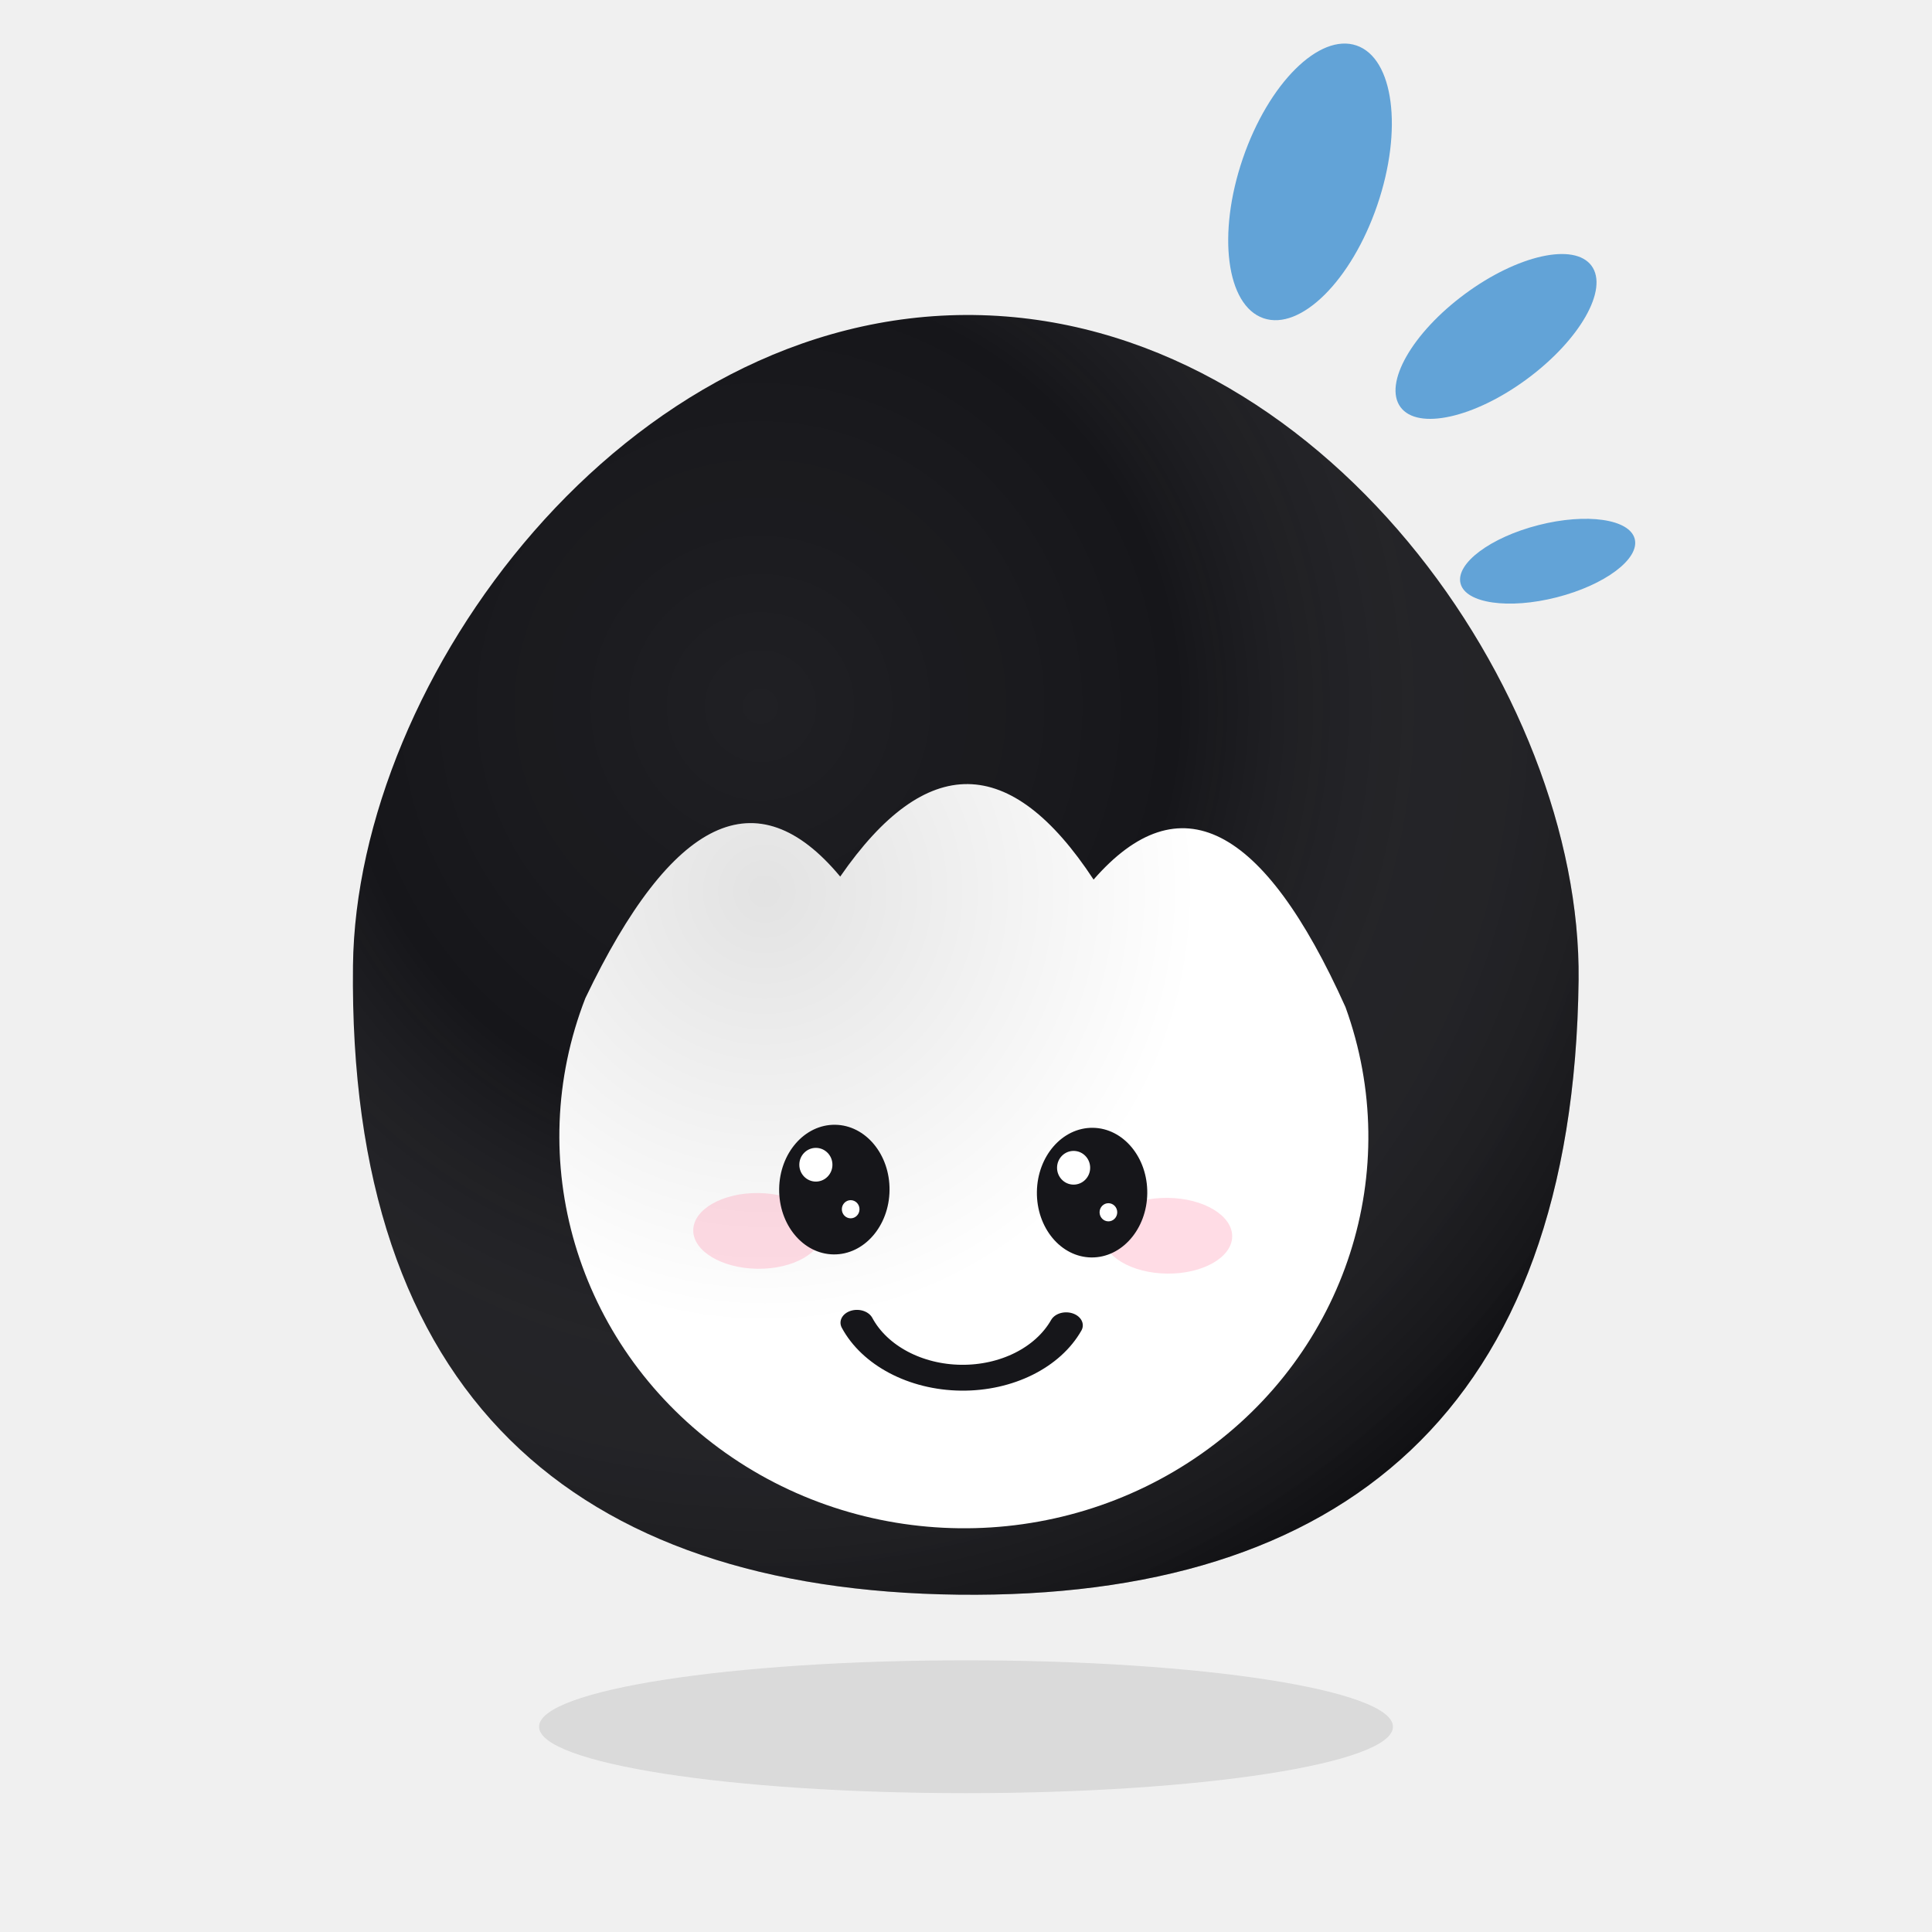
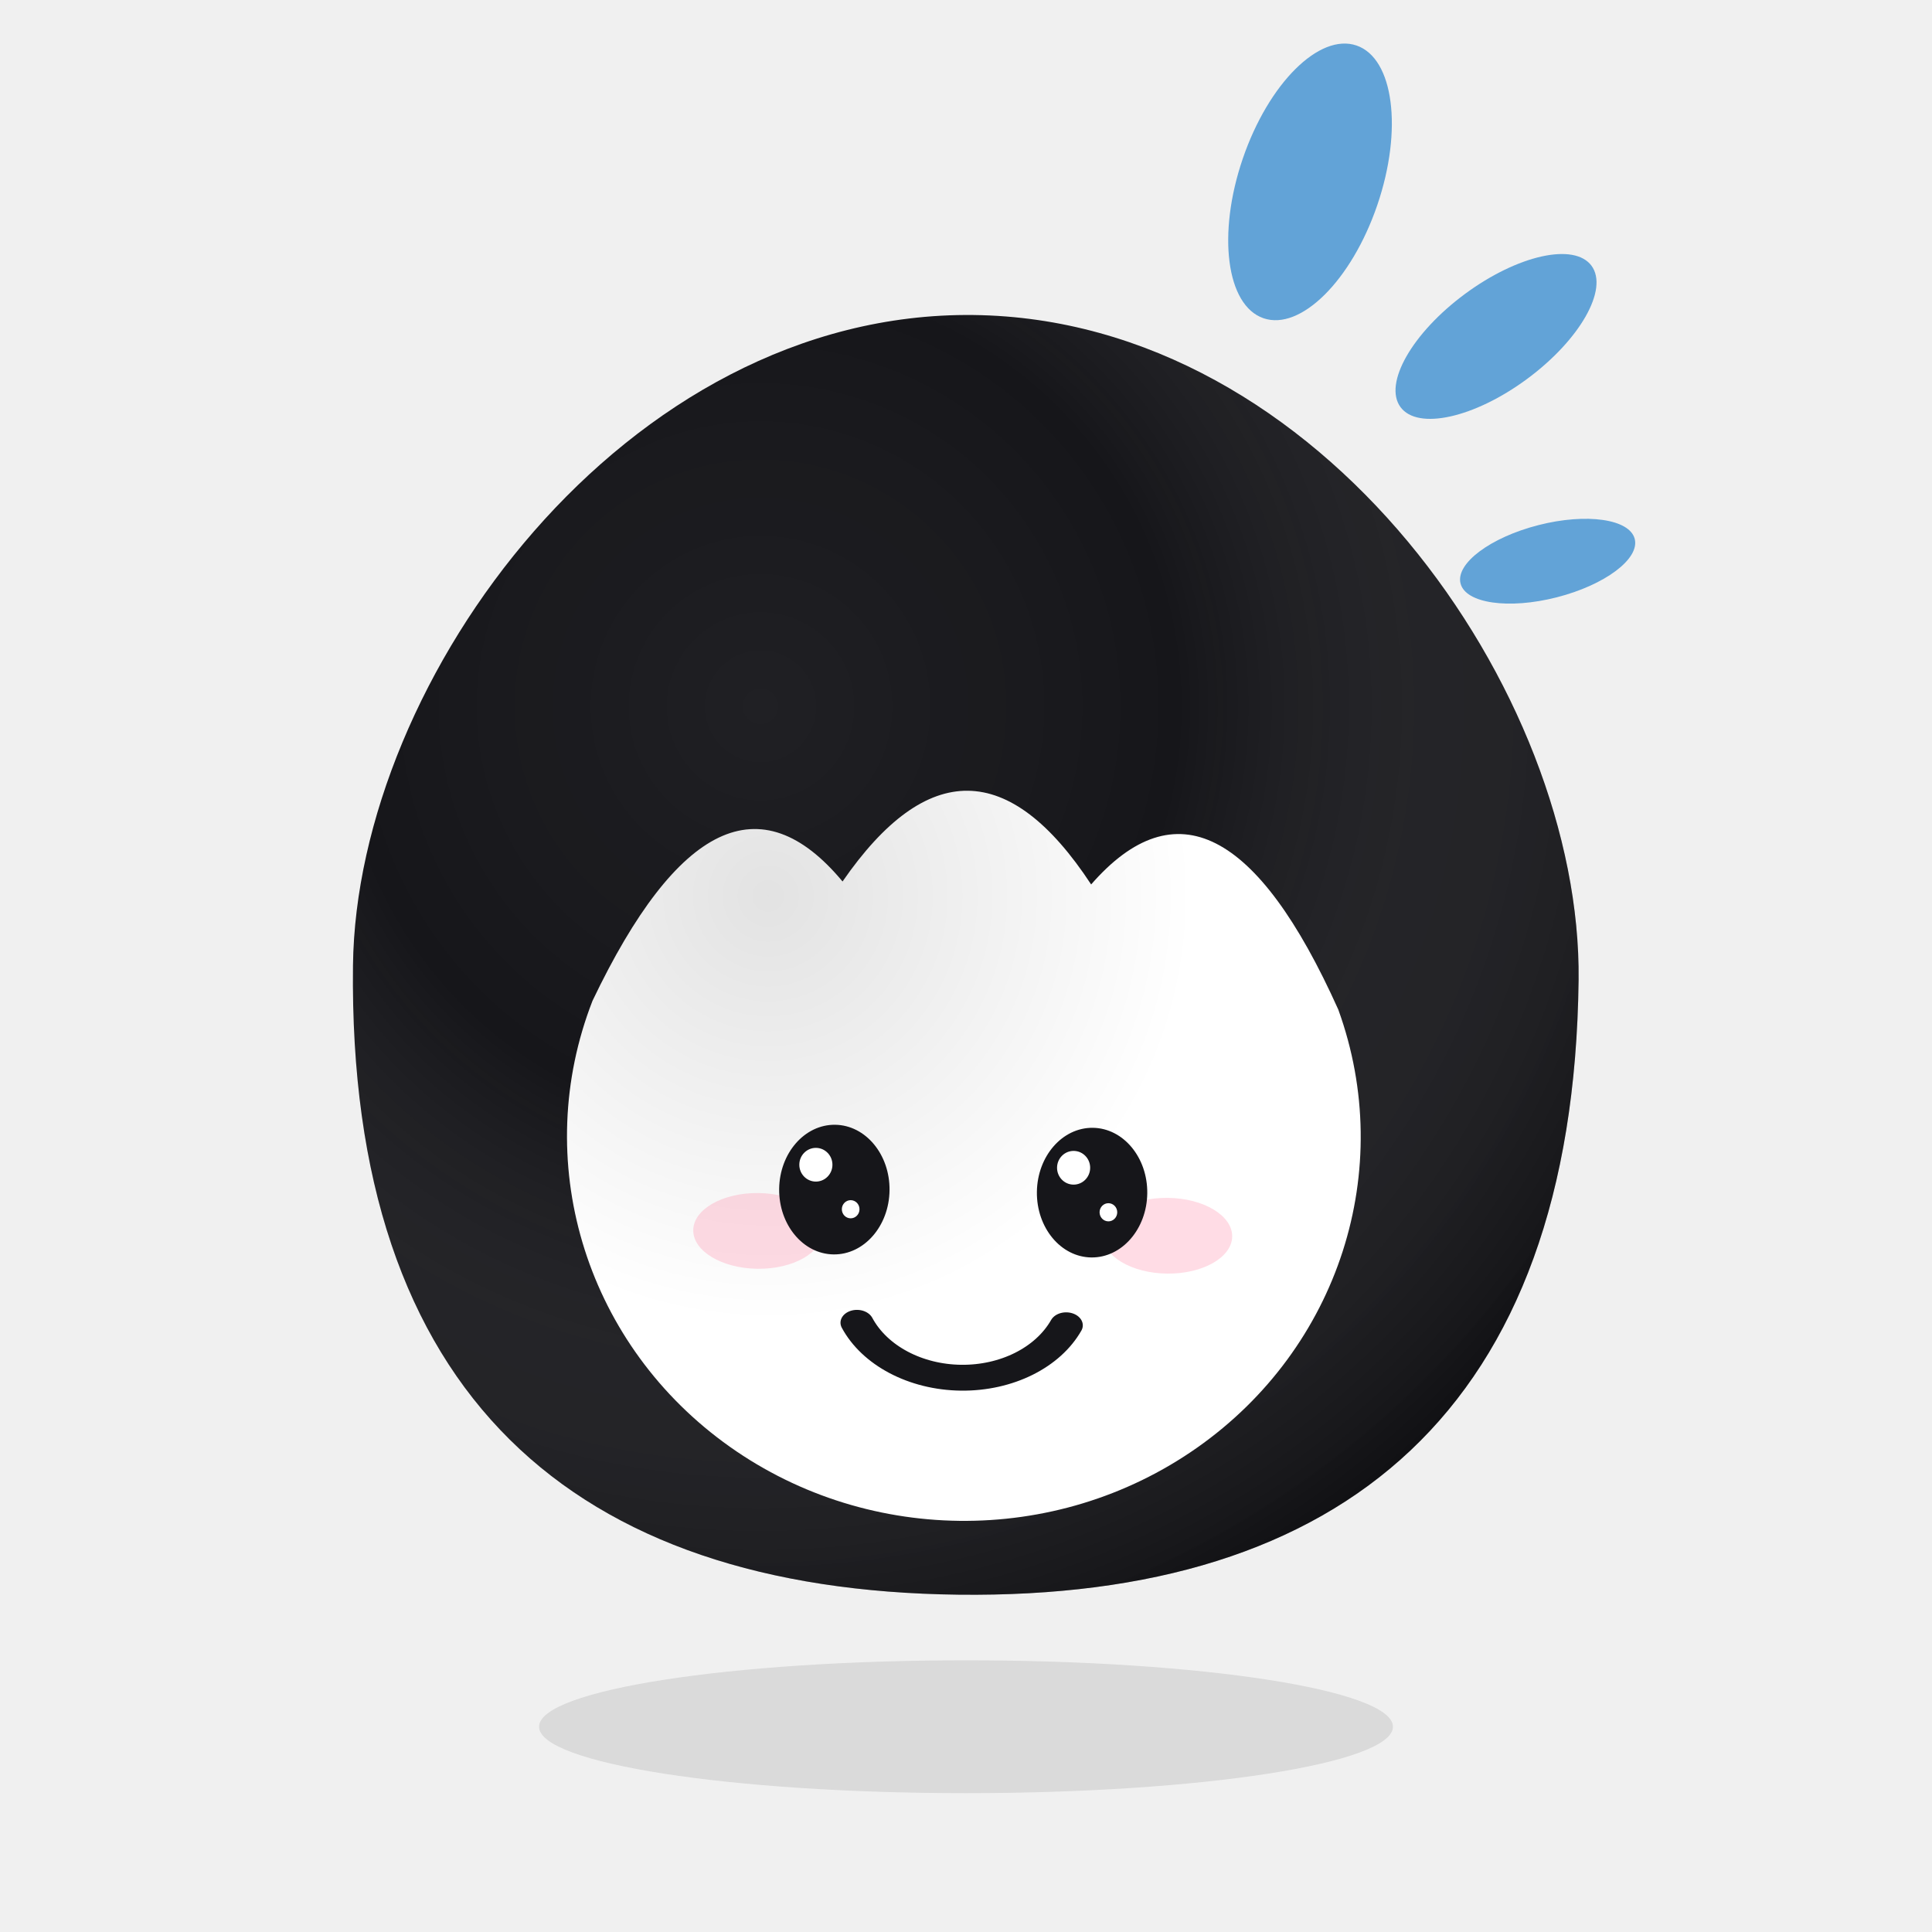
<svg xmlns="http://www.w3.org/2000/svg" width="320" height="320" viewBox="0 0 320 320">
  <defs>
    <radialGradient id="bg0" gradientUnits="userSpaceOnUse" cx="-34" cy="-40" r="162" fx="-34" fy="-40">
      <stop offset="0" stop-color="rgba(255,255,255,0.043)" />
      <stop offset="0.42" stop-color="rgba(255,255,255,0)" />
      <stop offset="1" stop-color="rgba(0,0,0,0.272)" />
    </radialGradient>
    <clipPath id="bc1">
      <path d="M0 -102.44C55.94 -102.44 98.5 -43.025 98.5 2.868C98.5 71.708 61.733 102.44 0 102.44C-61.733 102.44 -98.5 71.708 -98.5 2.868C-98.5 -43.025 -55.94 -102.44 0 -102.44Z" transform="matrix(1.015 0.012 -0.012 1.019 160 158.153)" />
    </clipPath>
    <clipPath id="bc2">
-       <path d="M62.02 7.767C71.993 34.198 62.802 63.809 39.412 80.606C16.023 97.402 -16.023 97.402 -39.412 80.606C-62.802 63.809 -71.993 34.198 -62.02 7.767Q-41.346 -36.652 -20.673 -12.476Q0 -43.033 20.673 -12.476Q41.346 -36.652 62.02 7.767Z" transform="matrix(1.015 0.012 -0.012 1.019 160 158.153)" />
+       <path d="M60.848 8.179C70.633 34.11 61.616 63.162 38.668 79.641C15.72 96.12 -15.72 96.12 -38.668 79.641C-61.616 63.162 -70.633 34.11 -60.848 8.179Q-40.565 -35.402 -20.283 -11.682Q0 -41.662 20.283 -11.682Q40.565 -35.402 60.848 8.179Z" transform="matrix(1.015 0.012 -0.012 1.019 160 158.153)" />
    </clipPath>
-     <radialGradient id="bg1" gradientUnits="userSpaceOnUse" cx="-33" cy="-9.929" r="117.774" fx="-33" fy="-9.929">
+     <radialGradient id="bg1" gradientUnits="userSpaceOnUse" cx="-32.377" cy="-9.184" r="115.549" fx="-32.377" fy="-9.184">
      <stop offset="0" stop-color="rgba(0,0,0,0.112)" />
      <stop offset="0.6" stop-color="rgba(0,0,0,0)" />
    </radialGradient>
    <clipPath id="bc3">
-       <path d="M62.02 7.767C71.993 34.198 62.802 63.809 39.412 80.606C16.023 97.402 -16.023 97.402 -39.412 80.606C-62.802 63.809 -71.993 34.198 -62.02 7.767Q-41.346 -36.652 -20.673 -12.476Q0 -43.033 20.673 -12.476Q41.346 -36.652 62.02 7.767Z" transform="matrix(1.015 0.012 -0.012 1.019 160 158.153)" />
+       <path d="M60.848 8.179C70.633 34.11 61.616 63.162 38.668 79.641C15.72 96.12 -15.72 96.12 -38.668 79.641C-61.616 63.162 -70.633 34.11 -60.848 8.179Q-40.565 -35.402 -20.283 -11.682Q0 -41.662 20.283 -11.682Q40.565 -35.402 60.848 8.179Z" transform="matrix(1.015 0.012 -0.012 1.019 160 158.153)" />
    </clipPath>
    <clipPath id="bc4">
-       <path d="M62.02 7.767C71.993 34.198 62.802 63.809 39.412 80.606C16.023 97.402 -16.023 97.402 -39.412 80.606C-62.802 63.809 -71.993 34.198 -62.02 7.767Q-41.346 -36.652 -20.673 -12.476Q0 -43.033 20.673 -12.476Q41.346 -36.652 62.02 7.767Z" transform="matrix(1.015 0.012 -0.012 1.019 160 158.153)" />
+       <path d="M60.848 8.179C70.633 34.11 61.616 63.162 38.668 79.641C15.72 96.12 -15.72 96.12 -38.668 79.641C-61.616 63.162 -70.633 34.11 -60.848 8.179Q-40.565 -35.402 -20.283 -11.682Q0 -41.662 20.283 -11.682Q40.565 -35.402 60.848 8.179Z" transform="matrix(1.015 0.012 -0.012 1.019 160 158.153)" />
    </clipPath>
  </defs>
  <path d="M70.715 126C70.715 132.075 39.055 137 0 137C-39.055 137 -70.715 132.075 -70.715 126C-70.715 119.925 -39.055 115 0 115C39.055 115 70.715 119.925 70.715 126" fill="rgba(22,22,26,0.13)" fill-opacity="0.8" transform="matrix(1 0 0 1 160 160)" />
  <path d="M0 -104C56.792 -104 100 -43.68 100 2.912C100 72.8 62.674 104 0 104C-62.674 104 -100 72.8 -100 2.912C-100 -43.68 -56.792 -104 0 -104Z" fill="#16161A" transform="matrix(1.015 0.012 -0.012 1.019 160 158.153)" />
  <path d="M0 -104C56.792 -104 100 -43.68 100 2.912C100 72.8 62.674 104 0 104C-62.674 104 -100 72.8 -100 2.912C-100 -43.68 -56.792 -104 0 -104Z" fill="url(#bg0)" transform="matrix(1.015 0.012 -0.012 1.019 160 158.153)" />
  <g clip-path="url(#bc1)">
-     <path d="M62.02 7.767C71.993 34.198 62.802 63.809 39.412 80.606C16.023 97.402 -16.023 97.402 -39.412 80.606C-62.802 63.809 -71.993 34.198 -62.02 7.767Q-41.346 -36.652 -20.673 -12.476Q0 -43.033 20.673 -12.476Q41.346 -36.652 62.02 7.767Z" fill="#FFFFFF" transform="matrix(1.015 0.012 -0.012 1.019 160 158.153)" />
+     <path d="M60.848 8.179C70.633 34.11 61.616 63.162 38.668 79.641C15.72 96.12 -15.72 96.12 -38.668 79.641C-61.616 63.162 -70.633 34.11 -60.848 8.179Q-40.565 -35.402 -20.283 -11.682Q0 -41.662 20.283 -11.682Q40.565 -35.402 60.848 8.179Z" fill="#FFFFFF" transform="matrix(1.015 0.012 -0.012 1.019 160 158.153)" />
    <g clip-path="url(#bc2)">
-       <path d="M62.02 7.767C71.993 34.198 62.802 63.809 39.412 80.606C16.023 97.402 -16.023 97.402 -39.412 80.606C-62.802 63.809 -71.993 34.198 -62.02 7.767Q-41.346 -36.652 -20.673 -12.476Q0 -43.033 20.673 -12.476Q41.346 -36.652 62.02 7.767Z" fill="url(#bg1)" transform="matrix(1.015 0.012 -0.012 1.019 160 158.153)" />
+       <path d="M60.848 8.179C70.633 34.11 61.616 63.162 38.668 79.641C15.72 96.12 -15.72 96.12 -38.668 79.641C-61.616 63.162 -70.633 34.11 -60.848 8.179Q-40.565 -35.402 -20.283 -11.682Q0 -41.662 20.283 -11.682Q40.565 -35.402 60.848 8.179Z" fill="url(#bg1)" transform="matrix(1.015 0.012 -0.012 1.019 160 158.153)" />
    </g>
    <g clip-path="url(#bc3)">
      <path d="M11.5 0C11.5 3.866 6.351 7 0 7C-6.351 7 -11.5 3.866 -11.5 0C-11.5 -3.866 -6.351 -7 0 -7C6.351 -7 11.5 -3.866 11.5 0" fill="rgba(255,138,168,0.42)" fill-opacity="0.7" transform="matrix(0.932 0.011 -0.011 0.896 125.542 203.878)" />
      <path d="M11.5 0C11.5 3.866 6.351 7 0 7C-6.351 7 -11.5 3.866 -11.5 0C-11.5 -3.866 -6.351 -7 0 -7C6.351 -7 11.5 -3.866 11.5 0" fill="rgba(255,138,168,0.42)" fill-opacity="0.7" transform="matrix(0.932 0.011 -0.011 0.896 193.371 204.677)" />
    </g>
    <g clip-path="url(#bc4)">
      <path d="M9.28 0C9.28 6.362 5.125 11.52 0 11.52C-5.125 11.52 -9.28 6.362 -9.28 0C-9.28 -6.362 -5.125 -11.52 0 -11.52C5.125 -11.52 9.28 -6.362 9.28 0" fill="#16161A" transform="matrix(0.985 0.012 -0.011 0.932 138.194 197.034)" />
      <path d="M-0.371 -4.378C-0.371 -2.723 -1.618 -1.382 -3.155 -1.382C-4.693 -1.382 -5.939 -2.723 -5.939 -4.378C-5.939 -6.032 -4.693 -7.373 -3.155 -7.373C-1.618 -7.373 -0.371 -6.032 -0.371 -4.378" fill="#FFFFFF" transform="matrix(0.985 0.012 -0.011 0.932 138.194 197.034)" />
      <path d="M4.269 3.456C4.269 4.347 3.604 5.069 2.784 5.069C1.964 5.069 1.299 4.347 1.299 3.456C1.299 2.565 1.964 1.843 2.784 1.843C3.604 1.843 4.269 2.565 4.269 3.456" fill="#FFFFFF" transform="matrix(0.985 0.012 -0.011 0.932 138.194 197.034)" />
      <path d="M9.28 0C9.28 6.362 5.125 11.52 0 11.52C-5.125 11.52 -9.28 6.362 -9.28 0C-9.28 -6.362 -5.125 -11.52 0 -11.52C5.125 -11.52 9.28 -6.362 9.28 0" fill="#16161A" transform="matrix(0.985 0.012 -0.011 0.932 180.883 197.537)" />
      <path d="M-0.371 -4.378C-0.371 -2.723 -1.618 -1.382 -3.155 -1.382C-4.693 -1.382 -5.939 -2.723 -5.939 -4.378C-5.939 -6.032 -4.693 -7.373 -3.155 -7.373C-1.618 -7.373 -0.371 -6.032 -0.371 -4.378" fill="#FFFFFF" transform="matrix(0.985 0.012 -0.011 0.932 180.883 197.537)" />
      <path d="M4.269 3.456C4.269 4.347 3.604 5.069 2.784 5.069C1.964 5.069 1.299 4.347 1.299 3.456C1.299 2.565 1.964 1.843 2.784 1.843C3.604 1.843 4.269 2.565 4.269 3.456" fill="#FFFFFF" transform="matrix(0.985 0.012 -0.011 0.932 180.883 197.537)" />
      <path d="M17.07 0.187C14.125 6.994 7.417 11.4 0 11.4C-7.417 11.4 -14.125 6.994 -17.07 0.187" fill="none" stroke="#16161A" stroke-width="5.4" stroke-linecap="round" stroke-linejoin="round" transform="matrix(1.015 0.012 -0.009 0.793 159.281 219.153)" />
    </g>
  </g>
  <path d="M11.61 0C11.61 12.939 6.412 23.428 0 23.428C-6.412 23.428 -11.61 12.939 -11.61 0C-11.61 -12.939 -6.412 -23.428 0 -23.428C6.412 -23.428 11.61 -12.939 11.61 0" fill="#1478C9" fill-opacity="0.644" transform="matrix(0.96 0.33 -0.329 0.964 216.982 30.125)" />
  <path d="M8.564 0C8.564 10.697 4.73 19.368 0 19.368C-4.73 19.368 -8.564 10.697 -8.564 0C-8.564 -10.697 -4.73 -19.368 0 -19.368C4.73 -19.368 8.564 -10.697 8.564 0" fill="#1478C9" fill-opacity="0.644" transform="matrix(0.602 0.821 -0.817 0.604 247.788 55.726)" />
  <path d="M6.053 0C6.053 8.105 3.343 14.676 0 14.676C-3.343 14.676 -6.053 8.105 -6.053 0C-6.053 -8.105 -3.343 -14.676 0 -14.676C3.343 -14.676 6.053 -8.105 6.053 0" fill="#1478C9" fill-opacity="0.644" transform="matrix(0.25 0.988 -0.983 0.251 256.337 92.953)" />
</svg>
